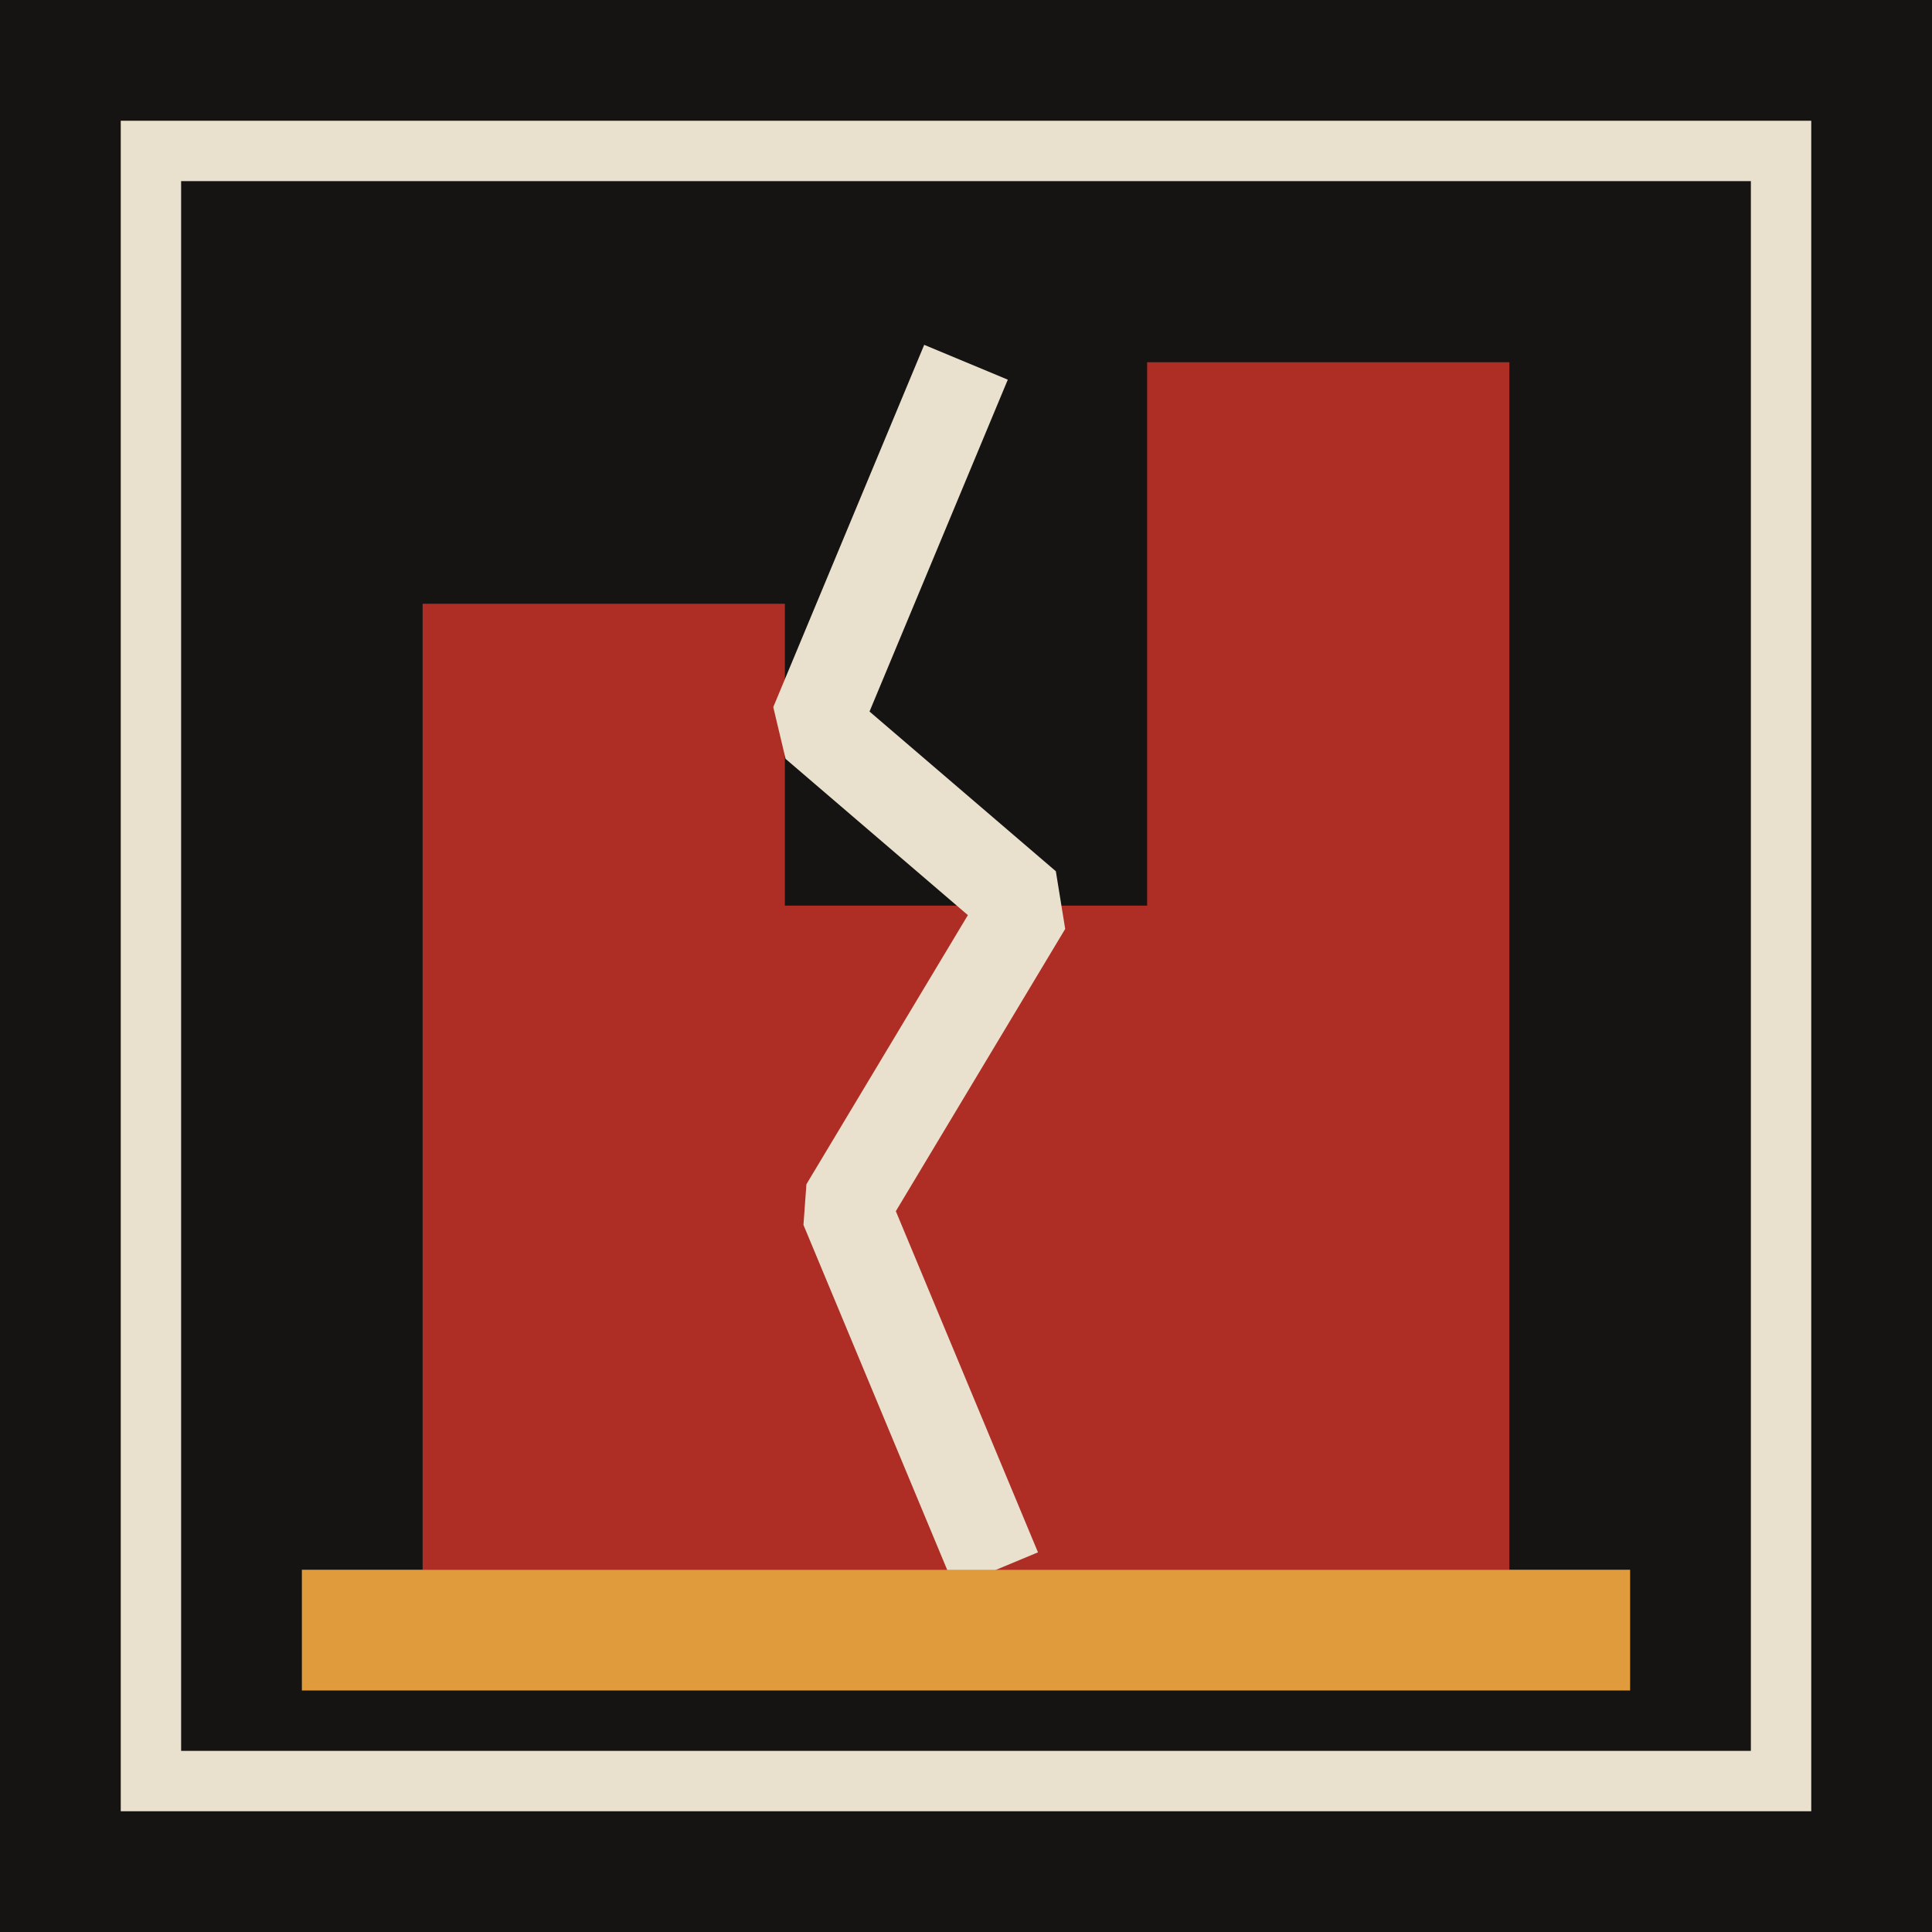
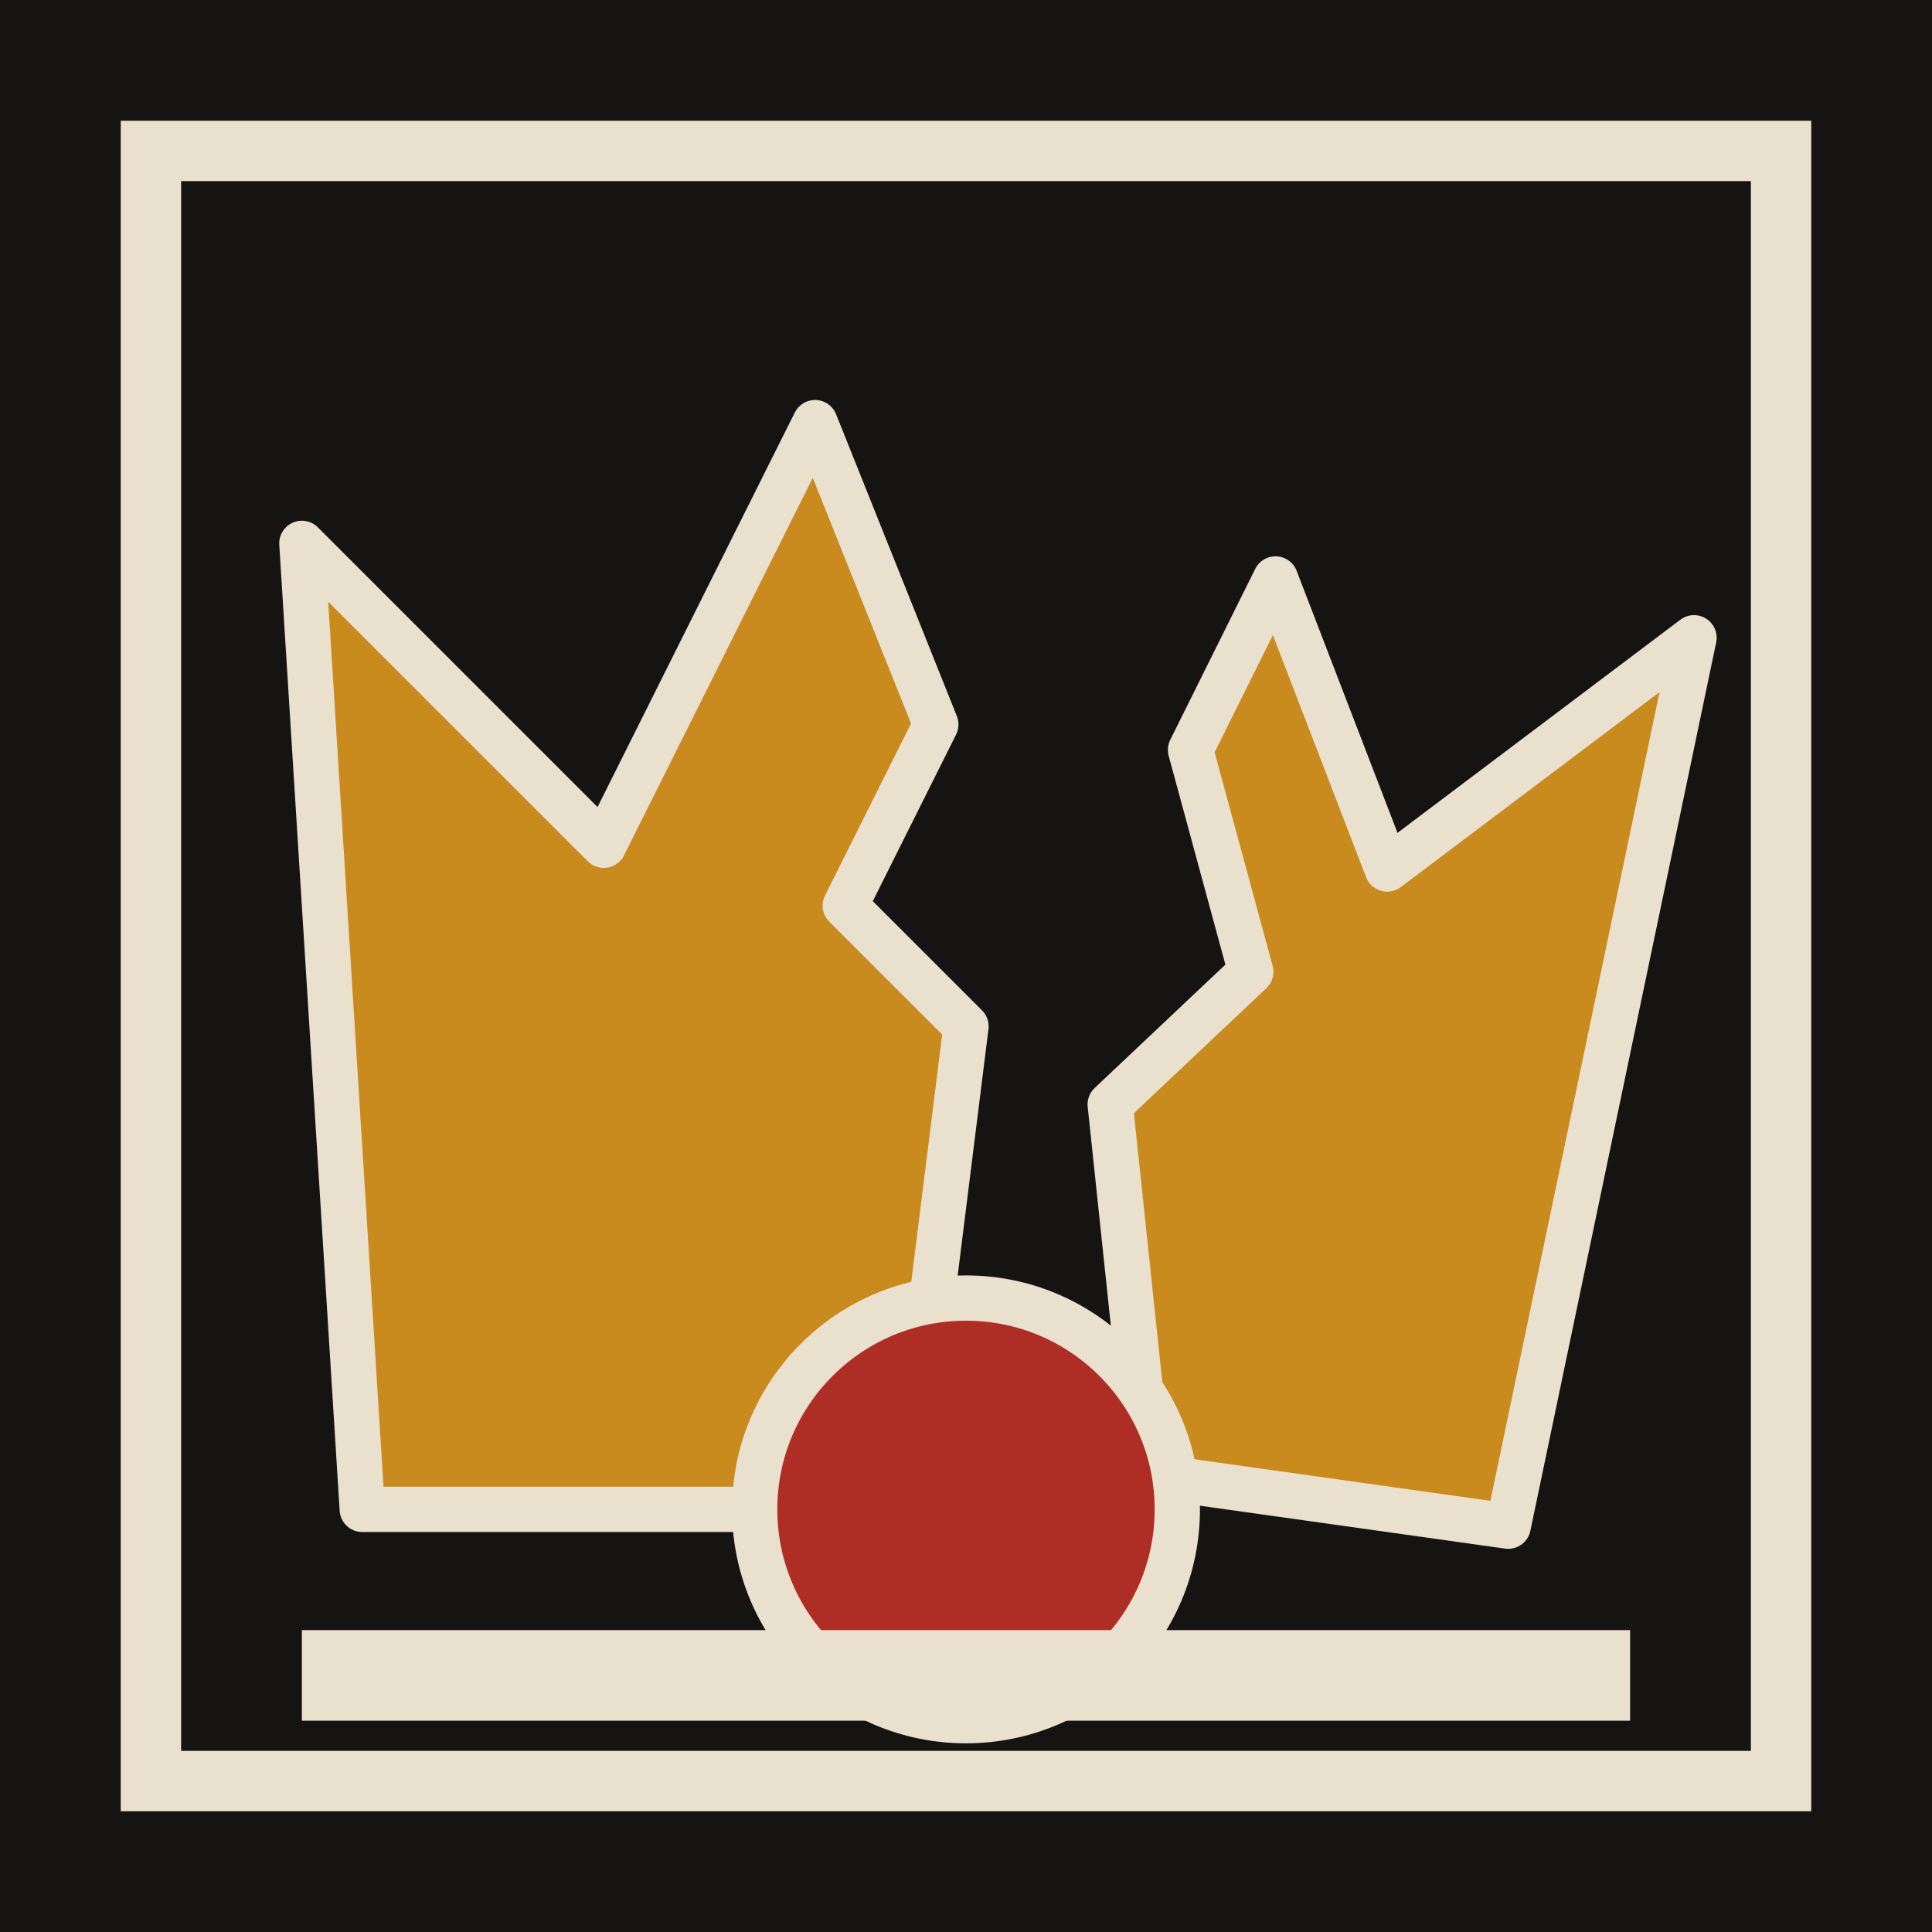
<svg xmlns="http://www.w3.org/2000/svg" viewBox="0 0 64 64">
  <rect width="64" height="64" fill="#151412" />
  <rect x="5" y="5" width="54" height="54" fill="none" stroke="#eae0ce" stroke-width="2" />
-   <path d="M14 52V20h12v10h12V12h12v40z" fill="#ae2d24" />
-   <path d="M32 12l-5 12 7 6-6 10 5 12" fill="none" stroke="#eae0ce" stroke-width="3" stroke-linejoin="bevel" />
-   <path d="M10 52h44v4H10z" fill="#e09b3d" />
+   <path d="M12 50L10 18l10 10 7-14 4 10-3 6 4 4-2 16z" fill="#c98a1e" stroke="#eae0ce" stroke-width="1.5" stroke-linejoin="round" />
+   <path d="M38 50l-3-12 4-5-3-7 2-6 5 9 9-9-2 30z" fill="#c98a1e" stroke="#eae0ce" stroke-width="1.5" stroke-linejoin="round" transform="rotate(8 46 50)" />
+   <circle cx="32" cy="50" r="7" fill="#ae2d24" stroke="#eae0ce" stroke-width="1.5" />
+   <path d="M10 54h44v3H10z" fill="#eae0ce" />
</svg>
